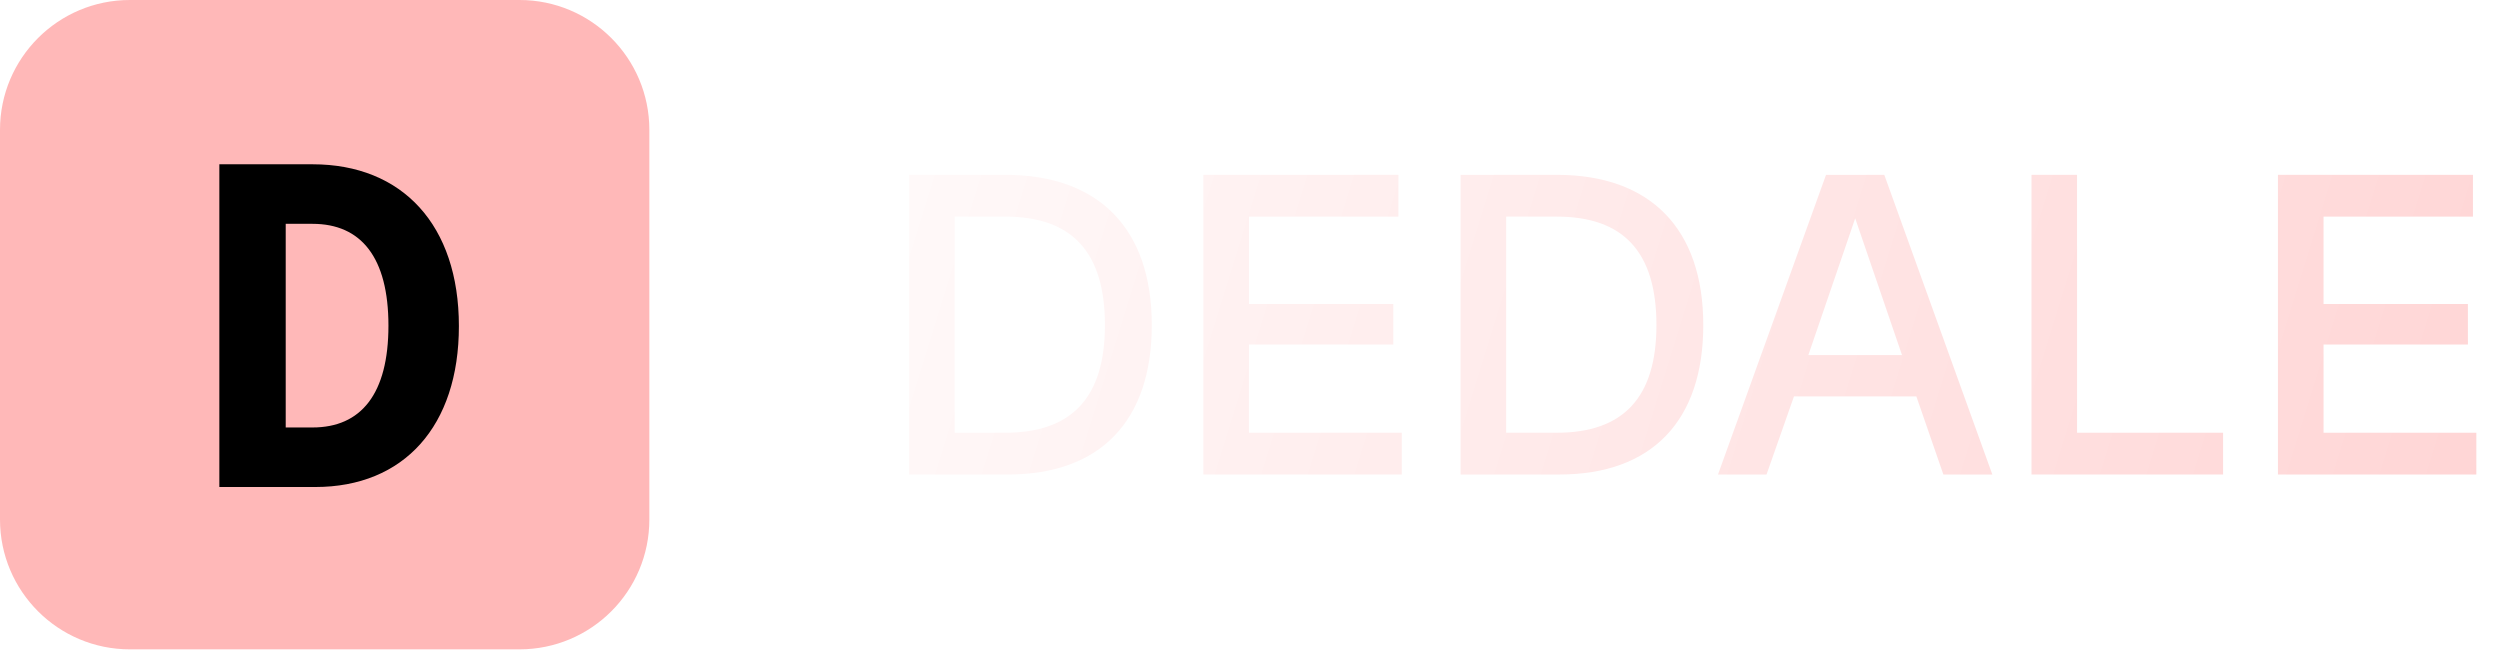
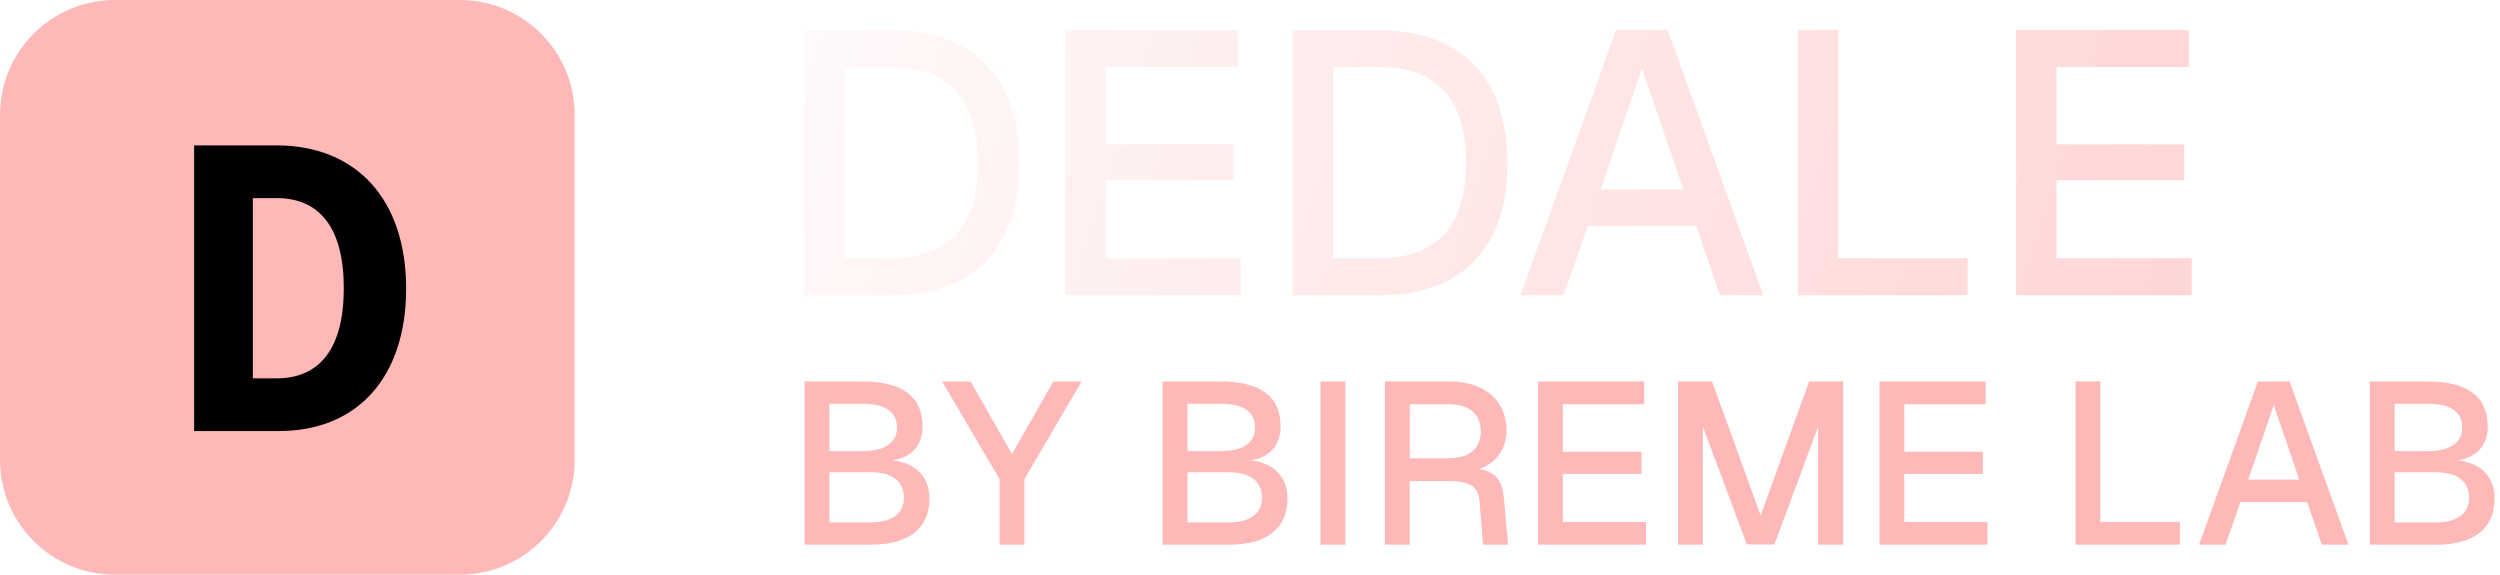
- <svg xmlns="http://www.w3.org/2000/svg" width="77" height="20" fill="none">
-   <rect width="20" height="20" fill="#FFB8B8" rx="4" />
-   <path fill="#000" d="M9.626 5.06c2.772 0 4.508 1.876 4.508 4.984 0 3.08-1.694 4.956-4.424 4.956H6.756V5.06h2.87ZM8.8 13.166h.826c1.498 0 2.338-1.036 2.338-3.136s-.84-3.136-2.338-3.136H8.8v6.272Z" />
-   <path fill="url(#a)" d="M30.964 5.385c2.886 0 4.511 1.664 4.511 4.628 0 2.951-1.586 4.602-4.433 4.602H28v-9.23h2.964Zm-1.56 7.943h1.56c2.054 0 3.068-1.092 3.068-3.315 0-2.249-1.014-3.341-3.068-3.341h-1.56v6.656Z" />
-   <path fill="url(#b)" d="M37.065 5.385h6.006v1.287h-4.602v2.691h4.445v1.248h-4.446v2.717h4.706v1.287h-6.11v-9.23Z" />
-   <path fill="url(#c)" d="M47.95 5.385c2.886 0 4.511 1.664 4.511 4.628 0 2.951-1.586 4.602-4.433 4.602h-3.042v-9.23h2.964Zm-1.56 7.943h1.56c2.054 0 3.068-1.092 3.068-3.315 0-2.249-1.014-3.341-3.068-3.341h-1.56v6.656Z" />
-   <path fill="url(#d)" d="m52.914 14.615 3.328-9.23h1.794l3.328 9.23h-1.508l-.832-2.405h-3.77l-.845 2.405h-1.495Zm2.782-3.679h2.886L57.14 6.724l-1.443 4.212Z" />
-   <path fill="url(#e)" d="M62.57 14.615v-9.23h1.403v7.943h4.498v1.287H62.57Z" />
-   <path fill="url(#f)" d="M70.161 5.385h6.006v1.287h-4.602v2.691h4.446v1.248h-4.446v2.717h4.706v1.287h-6.11v-9.23Z" />
+ <svg xmlns="http://www.w3.org/2000/svg" width="87" height="20" fill="none">
+   <rect width="20" height="20" rx="4" fill="#FFB8B8" />
+   <path d="M9.626 5.06c2.772 0 4.508 1.876 4.508 4.984 0 3.08-1.694 4.956-4.424 4.956H6.756V5.06h2.87ZM8.8 13.166h.826c1.498 0 2.338-1.036 2.338-3.136s-.84-3.136-2.338-3.136H8.8v6.272Z" fill="#000" />
+   <path d="M30.964 1.045c2.886 0 4.511 1.664 4.511 4.628 0 2.951-1.586 4.602-4.433 4.602H28v-9.23h2.964Zm-1.56 7.943h1.56c2.054 0 3.068-1.092 3.068-3.315 0-2.249-1.014-3.341-3.068-3.341h-1.56v6.656Z" fill="url(#a)" />
+   <path d="M37.065 1.045h6.006v1.287h-4.602v2.691h4.445v1.248h-4.446v2.717h4.706v1.287h-6.11v-9.23Z" fill="url(#b)" />
+   <path d="M47.95 1.045c2.886 0 4.511 1.664 4.511 4.628 0 2.951-1.586 4.602-4.433 4.602h-3.042v-9.23h2.964Zm-1.56 7.943h1.56c2.054 0 3.068-1.092 3.068-3.315 0-2.249-1.014-3.341-3.068-3.341h-1.56v6.656Z" fill="url(#c)" />
+   <path d="m52.914 10.275 3.328-9.23h1.794l3.328 9.23h-1.508l-.832-2.405h-3.77l-.845 2.405h-1.495Zm2.782-3.679h2.886L57.14 2.384l-1.443 4.212Z" fill="url(#d)" />
+   <path d="M62.57 10.275v-9.23h1.403v7.943h4.498v1.287H62.57Z" fill="url(#e)" />
+   <path d="M70.161 1.045h6.006v1.287h-4.602v2.691h4.446v1.248h-4.446v2.717h4.706v1.287h-6.11v-9.23Z" fill="url(#f)" />
+   <path d="M28 18.955v-5.68h1.992c1.408 0 2.112.512 2.112 1.576 0 .648-.392 1.08-1.056 1.168.824.088 1.296.576 1.296 1.328 0 1.04-.72 1.608-2.032 1.608H28Zm.864-.776h1.456c.712 0 1.136-.304 1.136-.864 0-.568-.424-.88-1.136-.88h-1.456v1.744Zm0-2.48h1.16c.76 0 1.192-.288 1.192-.816 0-.552-.408-.832-1.192-.832h-1.16v1.648ZM32.785 13.275h.992l1.44 2.528 1.44-2.528h.984l-1.992 3.4v2.28h-.864v-2.28l-2-3.4ZM40.46 18.955v-5.68h1.993c1.408 0 2.112.512 2.112 1.576 0 .648-.392 1.08-1.056 1.168.824.088 1.296.576 1.296 1.328 0 1.04-.72 1.608-2.032 1.608H40.46Zm.865-.776h1.456c.712 0 1.136-.304 1.136-.864 0-.568-.424-.88-1.136-.88h-1.456v1.744Zm0-2.48h1.16c.76 0 1.192-.288 1.192-.816 0-.552-.408-.832-1.192-.832h-1.16v1.648ZM45.953 13.275h.864v5.68h-.864v-5.68ZM50.46 13.275c1.183 0 1.967.648 1.967 1.712 0 .688-.44 1.184-.976 1.336.576.08.824.376.88.976l.152 1.656h-.872l-.128-1.544c-.048-.512-.368-.672-1.144-.672h-1.28v2.216h-.864v-5.68h2.264Zm-1.4 2.672h1.343c.72 0 1.128-.328 1.128-.936 0-.6-.4-.944-1.128-.944H49.06v1.88ZM53.523 13.275h3.696v.792h-2.832v1.656h2.736v.768h-2.736v1.672h2.896v.792h-3.76v-5.68ZM58.398 13.275h1.184l1.688 4.664 1.688-4.664h1.184v5.68h-.872v-4.104l-1.52 4.096h-.96l-1.528-4.096v4.104h-.864v-5.68ZM65.406 13.275h3.696v.792H66.27v1.656h2.736v.768H66.27v1.672h2.896v.792h-3.76v-5.68ZM72.227 18.955v-5.68h.864v4.888h2.768v.792h-3.632ZM76.527 18.955l2.048-5.68h1.104l2.048 5.68H80.8l-.512-1.48h-2.32l-.52 1.48h-.92Zm1.712-2.264h1.776l-.888-2.592-.888 2.592ZM82.469 18.955v-5.68h1.992c1.408 0 2.112.512 2.112 1.576 0 .648-.392 1.08-1.056 1.168.824.088 1.296.576 1.296 1.328 0 1.04-.72 1.608-2.032 1.608h-2.312Zm.864-.776h1.456c.712 0 1.136-.304 1.136-.864 0-.568-.424-.88-1.136-.88h-1.456v1.744Zm0-2.48h1.16c.76 0 1.192-.288 1.192-.816 0-.552-.408-.832-1.192-.832h-1.16v1.648Z" fill="#FFB8B8" />
  <defs>
-     <linearGradient id="a" x1="21.966" x2="114.916" y1="-2.691" y2="26.122" gradientUnits="userSpaceOnUse">
+     <linearGradient id="a" x1="21.966" y1="-7.031" x2="114.916" y2="21.782" gradientUnits="userSpaceOnUse">
      <stop stop-color="#fff" />
      <stop offset="1" stop-color="#FFB8B8" />
    </linearGradient>
-     <linearGradient id="b" x1="21.966" x2="114.916" y1="-2.691" y2="26.122" gradientUnits="userSpaceOnUse">
+     <linearGradient id="b" x1="21.966" y1="-7.031" x2="114.916" y2="21.782" gradientUnits="userSpaceOnUse">
      <stop stop-color="#fff" />
      <stop offset="1" stop-color="#FFB8B8" />
    </linearGradient>
-     <linearGradient id="c" x1="21.966" x2="114.916" y1="-2.691" y2="26.122" gradientUnits="userSpaceOnUse">
+     <linearGradient id="c" x1="21.966" y1="-7.031" x2="114.916" y2="21.782" gradientUnits="userSpaceOnUse">
      <stop stop-color="#fff" />
      <stop offset="1" stop-color="#FFB8B8" />
    </linearGradient>
-     <linearGradient id="d" x1="21.966" x2="114.916" y1="-2.691" y2="26.122" gradientUnits="userSpaceOnUse">
+     <linearGradient id="d" x1="21.966" y1="-7.031" x2="114.916" y2="21.782" gradientUnits="userSpaceOnUse">
      <stop stop-color="#fff" />
      <stop offset="1" stop-color="#FFB8B8" />
    </linearGradient>
-     <linearGradient id="e" x1="21.966" x2="114.916" y1="-2.691" y2="26.122" gradientUnits="userSpaceOnUse">
+     <linearGradient id="e" x1="21.966" y1="-7.031" x2="114.916" y2="21.782" gradientUnits="userSpaceOnUse">
      <stop stop-color="#fff" />
      <stop offset="1" stop-color="#FFB8B8" />
    </linearGradient>
-     <linearGradient id="f" x1="21.966" x2="114.916" y1="-2.691" y2="26.122" gradientUnits="userSpaceOnUse">
+     <linearGradient id="f" x1="21.966" y1="-7.031" x2="114.916" y2="21.782" gradientUnits="userSpaceOnUse">
      <stop stop-color="#fff" />
      <stop offset="1" stop-color="#FFB8B8" />
    </linearGradient>
  </defs>
</svg>
